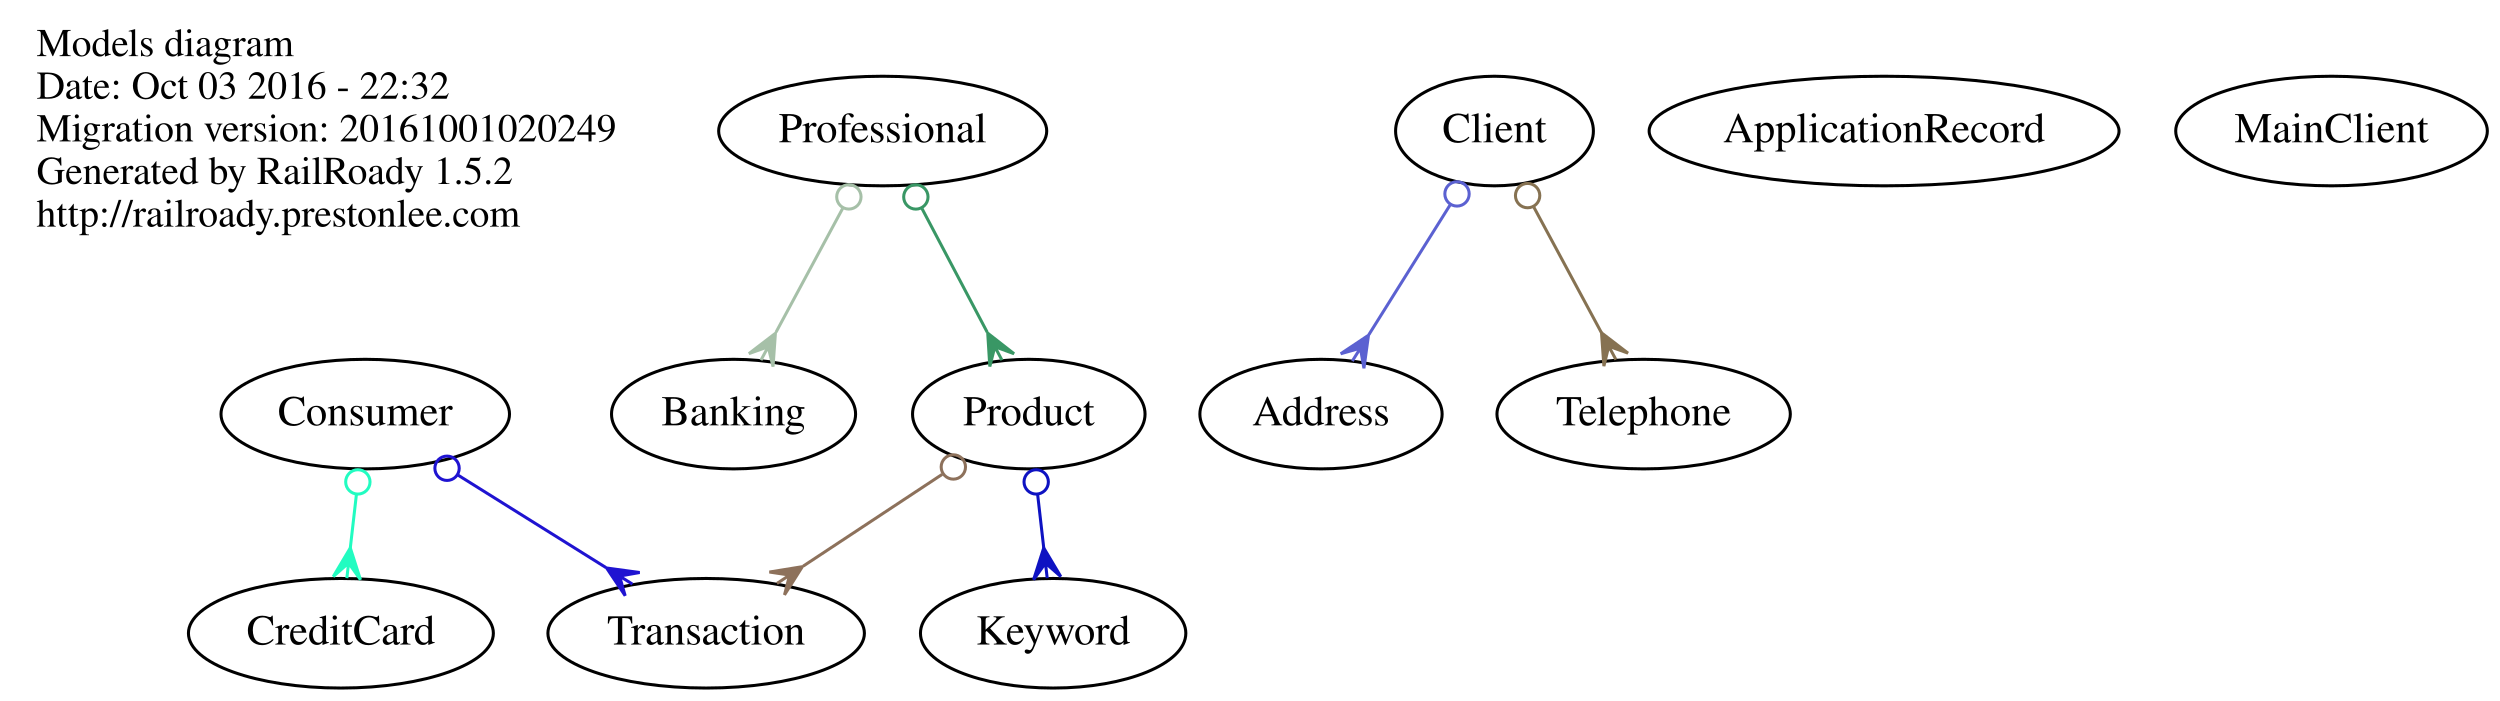
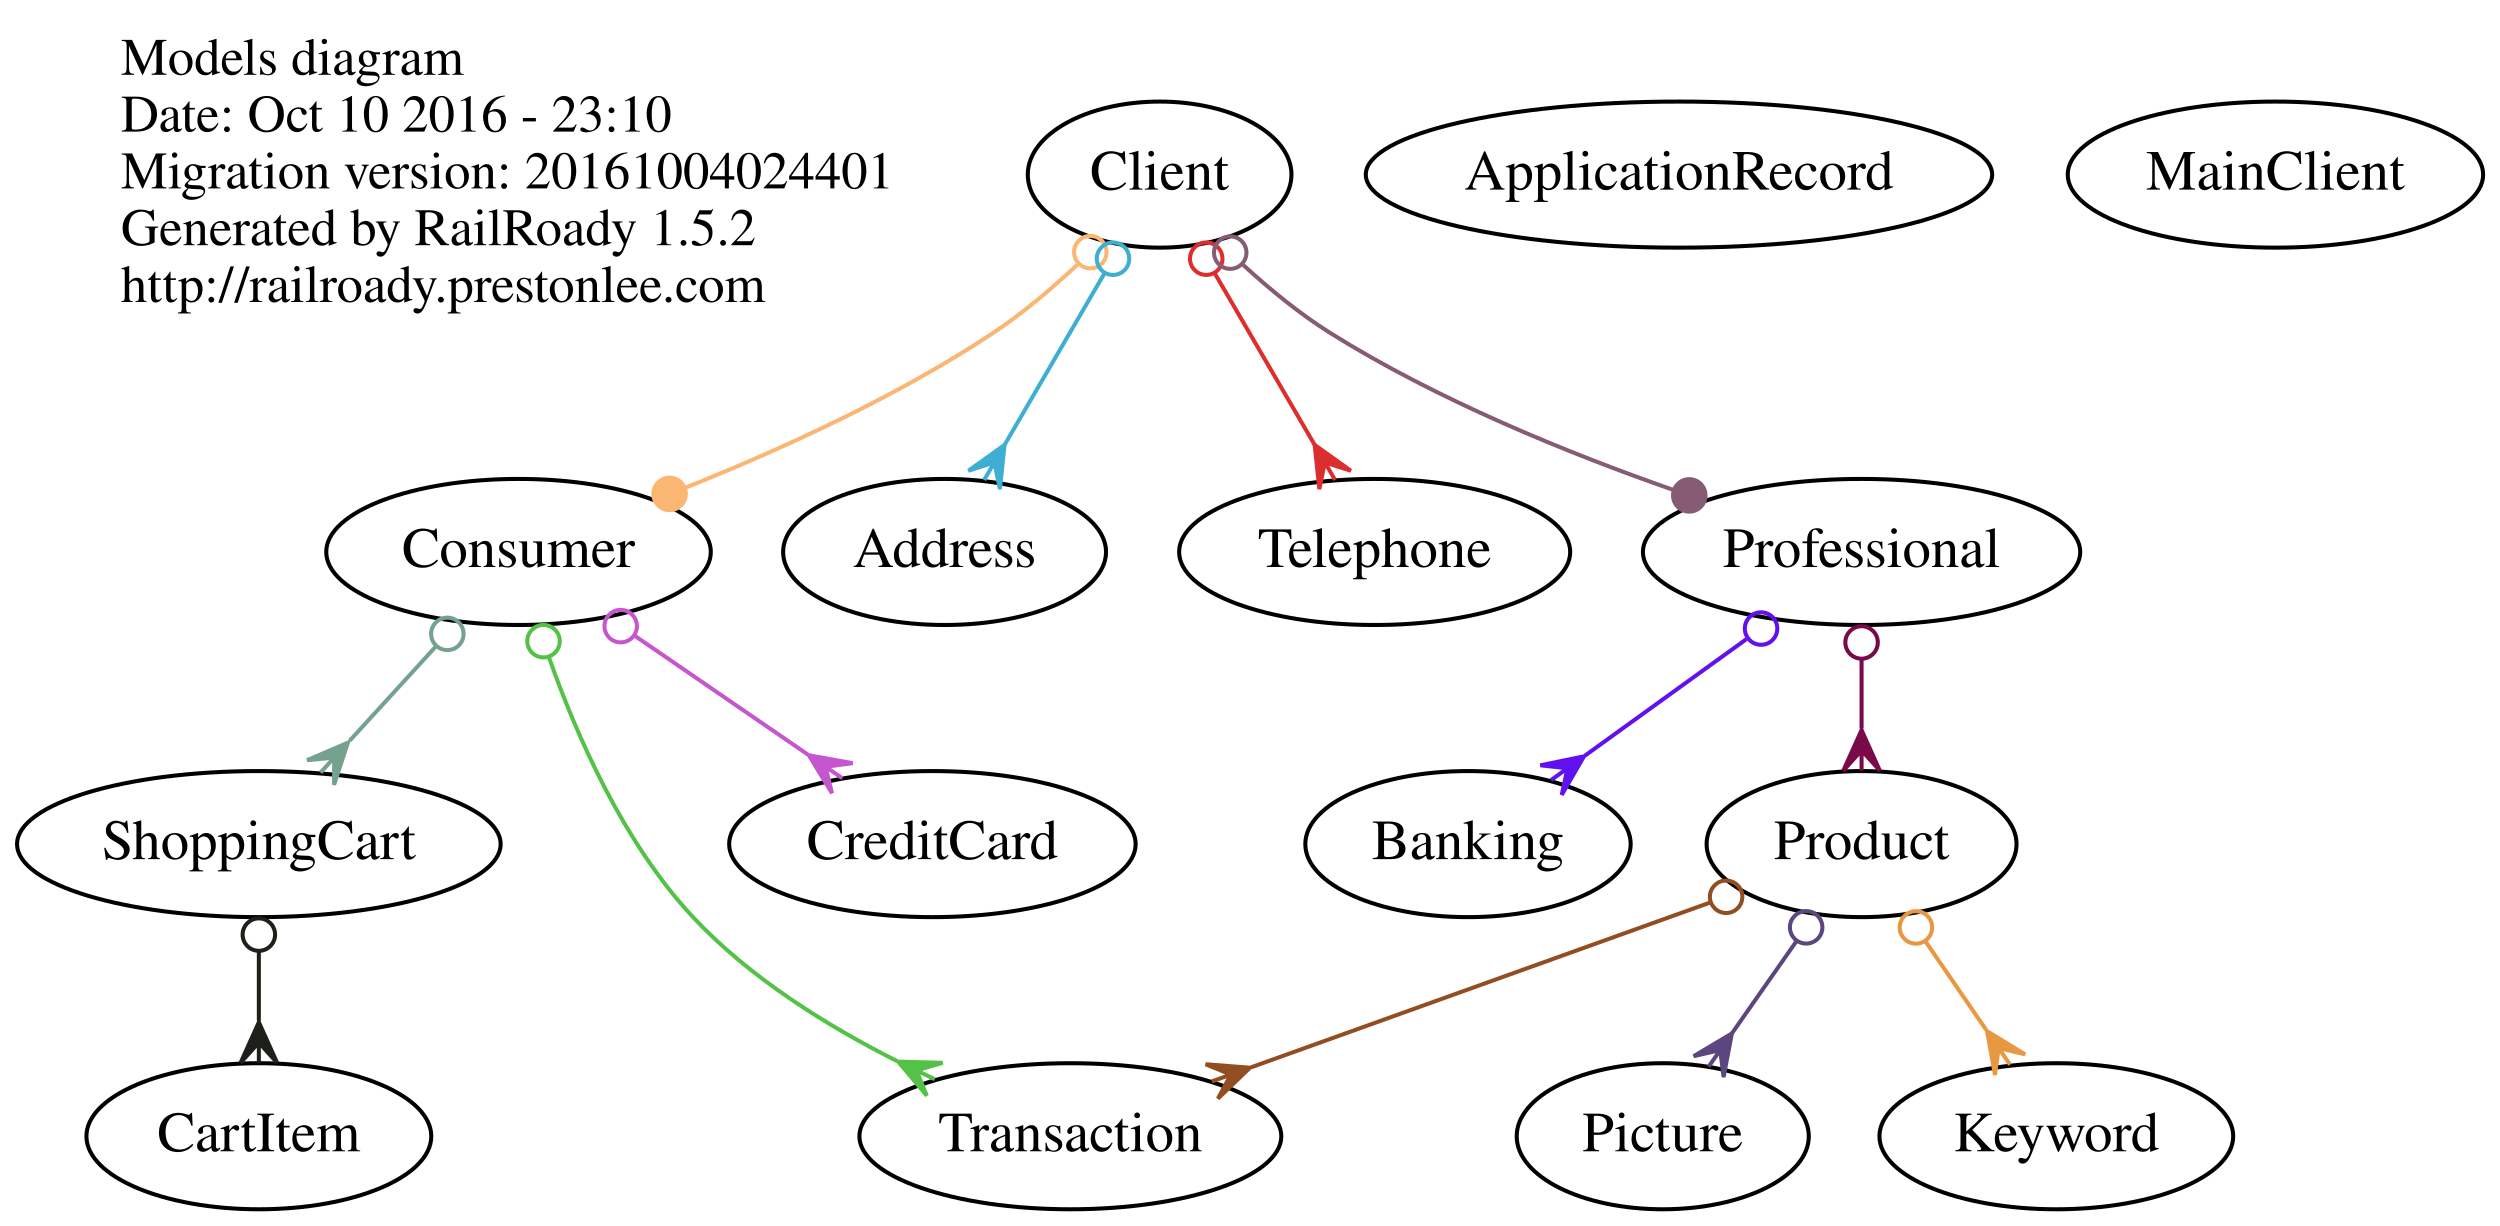
- <svg xmlns="http://www.w3.org/2000/svg" width="821pt" height="230pt" viewBox="0.00 0.00 821.35 230.00">
-   <g id="graph0" class="graph" transform="scale(1 1) rotate(0) translate(4 226)">
-     <polygon fill="none" stroke="none" points="-4,4 -4,-226 817.345,-226 817.345,4 -4,4" />
+ <svg xmlns="http://www.w3.org/2000/svg" width="616pt" height="302pt" viewBox="0.00 0.00 616.14 302.00">
+   <g id="graph0" class="graph" transform="scale(1 1) rotate(0) translate(4 298)">
+     <polygon fill="none" stroke="none" points="-4,4 -4,-298 612.14,-298 612.14,4 -4,4" />
    <g id="node1" class="node">
-       <text text-anchor="start" x="8" y="-207.6" font-family="Times,serif" font-size="13.00">Models diagram</text>
-       <text text-anchor="start" x="8" y="-193.6" font-family="Times,serif" font-size="13.00">Date: Oct 03 2016 - 22:32</text>
-       <text text-anchor="start" x="8" y="-179.6" font-family="Times,serif" font-size="13.00">Migration version: 20161001020249</text>
-       <text text-anchor="start" x="8" y="-165.6" font-family="Times,serif" font-size="13.00">Generated by RailRoady 1.5.2</text>
-       <text text-anchor="start" x="8" y="-151.6" font-family="Times,serif" font-size="13.00">http://railroady.prestonlee.com</text>
+       <text text-anchor="start" x="25.795" y="-279.6" font-family="Times,serif" font-size="13.00">Models diagram</text>
+       <text text-anchor="start" x="25.795" y="-265.6" font-family="Times,serif" font-size="13.00">Date: Oct 10 2016 - 23:10</text>
+       <text text-anchor="start" x="25.795" y="-251.6" font-family="Times,serif" font-size="13.00">Migration version: 20161004024401</text>
+       <text text-anchor="start" x="25.795" y="-237.6" font-family="Times,serif" font-size="13.00">Generated by RailRoady 1.5.2</text>
+       <text text-anchor="start" x="25.795" y="-223.6" font-family="Times,serif" font-size="13.00">http://railroady.prestonlee.com</text>
    </g>
    <g id="node2" class="node">
-       <ellipse fill="none" stroke="black" cx="116" cy="-90" rx="47.392" ry="18" />
-       <text text-anchor="middle" x="116" y="-86.3" font-family="Times,serif" font-size="14.00">Consumer</text>
+       <ellipse fill="none" stroke="black" cx="123.795" cy="-162" rx="47.392" ry="18" />
+       <text text-anchor="middle" x="123.795" y="-158.3" font-family="Times,serif" font-size="14.00">Consumer</text>
+     </g>
+     <g id="node4" class="node">
+       <ellipse fill="none" stroke="black" cx="59.795" cy="-90" rx="59.59" ry="18" />
+       <text text-anchor="middle" x="59.795" y="-86.3" font-family="Times,serif" font-size="14.00">ShoppingCart</text>
+     </g>
+     <g id="edge3" class="edge">
+       <path fill="none" stroke="#74a28e" d="M103.437,-138.734C96.667,-131.329 89.091,-123.043 82.177,-115.481" />
+       <ellipse fill="none" stroke="#74a28e" cx="106.252" cy="-141.813" rx="4" ry="4" />
+       <polygon fill="#74a28e" stroke="#74a28e" points="81.75,-115.014 78.323,-104.597 78.376,-111.324 75.002,-107.633 75.002,-107.633 75.002,-107.633 78.376,-111.324 71.681,-110.67 81.75,-115.014 81.75,-115.014" />
+     </g>
+     <g id="node10" class="node">
+       <ellipse fill="none" stroke="black" cx="259.795" cy="-18" rx="51.991" ry="18" />
+       <text text-anchor="middle" x="259.795" y="-14.3" font-family="Times,serif" font-size="14.00">Transaction</text>
+     </g>
+     <g id="edge2" class="edge">
+       <path fill="none" stroke="#54c147" d="M131.298,-136.015C138.09,-116.726 149.676,-90.323 166.795,-72 180.711,-57.105 199.775,-45.244 217.021,-36.552" />
+       <ellipse fill="none" stroke="#54c147" cx="129.954" cy="-140.01" rx="4" ry="4" />
+       <polygon fill="#54c147" stroke="#54c147" points="217.361,-36.388 228.323,-36.104 221.866,-34.219 226.371,-32.05 226.371,-32.05 226.371,-32.05 221.866,-34.219 224.418,-27.995 217.361,-36.388 217.361,-36.388" />
+     </g>
+     <g id="node13" class="node">
+       <ellipse fill="none" stroke="black" cx="225.795" cy="-90" rx="50.091" ry="18" />
+       <text text-anchor="middle" x="225.795" y="-86.3" font-family="Times,serif" font-size="14.00">CreditCard</text>
+     </g>
+     <g id="edge1" class="edge">
+       <path fill="none" stroke="#c656ce" d="M152.368,-141.391C165.668,-132.263 181.509,-121.392 195.067,-112.087" />
+       <ellipse fill="none" stroke="#c656ce" cx="148.974" cy="-143.72" rx="4" ry="4" />
+       <polygon fill="#c656ce" stroke="#c656ce" points="195.352,-111.892 206.144,-109.944 199.475,-109.063 203.597,-106.233 203.597,-106.233 203.597,-106.233 199.475,-109.063 201.051,-102.523 195.352,-111.892 195.352,-111.892" />
+     </g>
+     <g id="node3" class="node">
+       <ellipse fill="none" stroke="black" cx="405.795" cy="-18" rx="35.995" ry="18" />
+       <text text-anchor="middle" x="405.795" y="-14.3" font-family="Times,serif" font-size="14.00">Picture</text>
+     </g>
+     <g id="node15" class="node">
+       <ellipse fill="none" stroke="black" cx="59.795" cy="-18" rx="42.494" ry="18" />
+       <text text-anchor="middle" x="59.795" y="-14.3" font-family="Times,serif" font-size="14.00">CartItem</text>
+     </g>
+     <g id="edge4" class="edge">
+       <path fill="none" stroke="#1d211a" d="M59.795,-63.64C59.795,-58.063 59.795,-52.132 59.795,-46.476" />
+       <ellipse fill="none" stroke="#1d211a" cx="59.795" cy="-67.697" rx="4" ry="4" />
+       <polygon fill="#1d211a" stroke="#1d211a" points="59.795,-46.104 64.295,-36.104 59.795,-41.104 59.795,-36.104 59.795,-36.104 59.795,-36.104 59.795,-41.104 55.295,-36.104 59.795,-46.104 59.795,-46.104" />
+     </g>
+     <g id="node5" class="node">
+       <ellipse fill="none" stroke="black" cx="502.795" cy="-18" rx="43.592" ry="18" />
+       <text text-anchor="middle" x="502.795" y="-14.3" font-family="Times,serif" font-size="14.00">Keyword</text>
+     </g>
+     <g id="node6" class="node">
+       <ellipse fill="none" stroke="black" cx="228.795" cy="-162" rx="39.794" ry="18" />
+       <text text-anchor="middle" x="228.795" y="-158.3" font-family="Times,serif" font-size="14.00">Address</text>
+     </g>
+     <g id="node7" class="node">
+       <ellipse fill="none" stroke="black" cx="409.795" cy="-255" rx="77.187" ry="18" />
+       <text text-anchor="middle" x="409.795" y="-251.3" font-family="Times,serif" font-size="14.00">ApplicationRecord</text>
    </g>
    <g id="node8" class="node">
-       <ellipse fill="none" stroke="black" cx="228" cy="-18" rx="51.991" ry="18" />
-       <text text-anchor="middle" x="228" y="-14.3" font-family="Times,serif" font-size="14.00">Transaction</text>
+       <ellipse fill="none" stroke="black" cx="556.795" cy="-255" rx="51.191" ry="18" />
+       <text text-anchor="middle" x="556.795" y="-251.3" font-family="Times,serif" font-size="14.00">MainClient</text>
    </g>
-     <g id="edge2" class="edge">
-       <path fill="none" stroke="#1f13d1" d="M146.395,-70.003C161.464,-60.585 179.685,-49.197 195.083,-39.573" />
-       <ellipse fill="none" stroke="#1f13d1" cx="142.871" cy="-72.206" rx="4" ry="4" />
-       <polygon fill="#1f13d1" stroke="#1f13d1" points="195.298,-39.438 206.164,-37.954 199.538,-36.788 203.778,-34.138 203.778,-34.138 203.778,-34.138 199.538,-36.788 201.393,-30.322 195.298,-39.438 195.298,-39.438" />
+     <g id="node9" class="node">
+       <ellipse fill="none" stroke="black" cx="281.795" cy="-255" rx="32.494" ry="18" />
+       <text text-anchor="middle" x="281.795" y="-251.3" font-family="Times,serif" font-size="14.00">Client</text>
+     </g>
+     <g id="edge7" class="edge">
+       <path fill="none" stroke="#fbb674" d="M261.611,-232.885C255.298,-226.965 248.07,-220.833 240.795,-216 217.182,-200.313 188.168,-187.136 164.94,-177.844" />
+       <ellipse fill="none" stroke="#fbb674" cx="264.716" cy="-235.894" rx="4" ry="4" />
+       <ellipse fill="#fbb674" stroke="#fbb674" cx="161.024" cy="-176.307" rx="4" ry="4" />
+     </g>
+     <g id="edge6" class="edge">
+       <path fill="none" stroke="#3eaed2" d="M268.277,-230.791C260.736,-217.843 251.333,-201.697 243.594,-188.411" />
+       <ellipse fill="none" stroke="#3eaed2" cx="270.306" cy="-234.275" rx="4" ry="4" />
+       <polygon fill="#3eaed2" stroke="#3eaed2" points="243.579,-188.385 242.435,-177.479 241.063,-184.064 238.547,-179.744 238.547,-179.744 238.547,-179.744 241.063,-184.064 234.658,-182.009 243.579,-188.385 243.579,-188.385" />
    </g>
    <g id="node11" class="node">
-       <ellipse fill="none" stroke="black" cx="108" cy="-18" rx="50.091" ry="18" />
-       <text text-anchor="middle" x="108" y="-14.3" font-family="Times,serif" font-size="14.00">CreditCard</text>
+       <ellipse fill="none" stroke="black" cx="334.795" cy="-162" rx="48.192" ry="18" />
+       <text text-anchor="middle" x="334.795" y="-158.3" font-family="Times,serif" font-size="14.00">Telephone</text>
    </g>
-     <g id="edge1" class="edge">
-       <path fill="none" stroke="#22fcc1" d="M113.102,-63.64C112.448,-57.92 111.752,-51.828 111.09,-46.042" />
-       <ellipse fill="none" stroke="#22fcc1" cx="113.568" cy="-67.722" rx="4" ry="4" />
-       <polygon fill="#22fcc1" stroke="#22fcc1" points="111.09,-46.04 114.426,-35.593 110.523,-41.072 109.955,-36.104 109.955,-36.104 109.955,-36.104 110.523,-41.072 105.484,-36.615 111.09,-46.04 111.09,-46.04" />
-     </g>
-     <g id="node3" class="node">
-       <ellipse fill="none" stroke="black" cx="342" cy="-18" rx="43.592" ry="18" />
-       <text text-anchor="middle" x="342" y="-14.3" font-family="Times,serif" font-size="14.00">Keyword</text>
-     </g>
-     <g id="node4" class="node">
-       <ellipse fill="none" stroke="black" cx="430" cy="-90" rx="39.794" ry="18" />
-       <text text-anchor="middle" x="430" y="-86.3" font-family="Times,serif" font-size="14.00">Address</text>
-     </g>
-     <g id="node5" class="node">
-       <ellipse fill="none" stroke="black" cx="615" cy="-183" rx="77.187" ry="18" />
-       <text text-anchor="middle" x="615" y="-179.3" font-family="Times,serif" font-size="14.00">ApplicationRecord</text>
-     </g>
-     <g id="node6" class="node">
-       <ellipse fill="none" stroke="black" cx="762" cy="-183" rx="51.191" ry="18" />
-       <text text-anchor="middle" x="762" y="-179.3" font-family="Times,serif" font-size="14.00">MainClient</text>
-     </g>
-     <g id="node7" class="node">
-       <ellipse fill="none" stroke="black" cx="487" cy="-183" rx="32.494" ry="18" />
-       <text text-anchor="middle" x="487" y="-179.3" font-family="Times,serif" font-size="14.00">Client</text>
-     </g>
-     <g id="edge4" class="edge">
-       <path fill="none" stroke="#5b61d1" d="M472.434,-158.745C464.268,-145.709 454.079,-129.442 445.731,-116.115" />
-       <ellipse fill="none" stroke="#5b61d1" cx="474.686" cy="-162.341" rx="4" ry="4" />
-       <polygon fill="#5b61d1" stroke="#5b61d1" points="445.603,-115.91 444.108,-105.046 442.949,-111.672 440.294,-107.435 440.294,-107.435 440.294,-107.435 442.949,-111.672 436.481,-109.824 445.603,-115.91 445.603,-115.91" />
-     </g>
-     <g id="node9" class="node">
-       <ellipse fill="none" stroke="black" cx="536" cy="-90" rx="48.192" ry="18" />
-       <text text-anchor="middle" x="536" y="-86.3" font-family="Times,serif" font-size="14.00">Telephone</text>
-     </g>
-     <g id="edge3" class="edge">
-       <path fill="none" stroke="#867252" d="M499.937,-157.974C506.769,-145.286 515.158,-129.707 522.124,-116.769" />
-       <ellipse fill="none" stroke="#867252" cx="497.884" cy="-161.787" rx="4" ry="4" />
-       <polygon fill="#867252" stroke="#867252" points="522.163,-116.698 530.866,-110.027 524.533,-112.296 526.904,-107.893 526.904,-107.893 526.904,-107.893 524.533,-112.296 522.942,-105.76 522.163,-116.698 522.163,-116.698" />
-     </g>
-     <g id="node10" class="node">
-       <ellipse fill="none" stroke="black" cx="286" cy="-183" rx="53.891" ry="18" />
-       <text text-anchor="middle" x="286" y="-179.3" font-family="Times,serif" font-size="14.00">Professional</text>
+     <g id="edge5" class="edge">
+       <path fill="none" stroke="#dd2e2f" d="M295.312,-230.791C302.853,-217.843 312.257,-201.697 319.995,-188.411" />
+       <ellipse fill="none" stroke="#dd2e2f" cx="293.283" cy="-234.275" rx="4" ry="4" />
+       <polygon fill="#dd2e2f" stroke="#dd2e2f" points="320.01,-188.385 328.931,-182.009 322.526,-184.064 325.043,-179.744 325.043,-179.744 325.043,-179.744 322.526,-184.064 321.154,-177.479 320.01,-188.385 320.01,-188.385" />
    </g>
    <g id="node12" class="node">
-       <ellipse fill="none" stroke="black" cx="237" cy="-90" rx="40.094" ry="18" />
-       <text text-anchor="middle" x="237" y="-86.3" font-family="Times,serif" font-size="14.00">Banking</text>
-     </g>
-     <g id="edge5" class="edge">
-       <path fill="none" stroke="#a6c0a8" d="M272.828,-157.538C266.064,-144.976 257.823,-129.672 250.951,-116.909" />
-       <ellipse fill="none" stroke="#a6c0a8" cx="274.887" cy="-161.362" rx="4" ry="4" />
-       <polygon fill="#a6c0a8" stroke="#a6c0a8" points="250.751,-116.537 249.972,-105.599 248.38,-112.135 246.01,-107.732 246.01,-107.732 246.01,-107.732 248.38,-112.135 242.048,-109.866 250.751,-116.537 250.751,-116.537" />
-     </g>
-     <g id="node13" class="node">
-       <ellipse fill="none" stroke="black" cx="334" cy="-90" rx="38.194" ry="18" />
-       <text text-anchor="middle" x="334" y="-86.3" font-family="Times,serif" font-size="14.00">Product</text>
-     </g>
-     <g id="edge6" class="edge">
-       <path fill="none" stroke="#399765" d="M298.903,-157.538C305.529,-144.976 313.602,-129.672 320.334,-116.909" />
-       <ellipse fill="none" stroke="#399765" cx="296.895" cy="-161.346" rx="4" ry="4" />
-       <polygon fill="#399765" stroke="#399765" points="320.509,-116.577 329.154,-109.832 322.841,-112.155 325.174,-107.732 325.174,-107.732 325.174,-107.732 322.841,-112.155 321.194,-105.633 320.509,-116.577 320.509,-116.577" />
+       <ellipse fill="none" stroke="black" cx="454.795" cy="-162" rx="53.891" ry="18" />
+       <text text-anchor="middle" x="454.795" y="-158.3" font-family="Times,serif" font-size="14.00">Professional</text>
    </g>
    <g id="edge8" class="edge">
-       <path fill="none" stroke="#0e12c2" d="M336.898,-63.64C337.552,-57.92 338.248,-51.828 338.91,-46.042" />
-       <ellipse fill="none" stroke="#0e12c2" cx="336.432" cy="-67.722" rx="4" ry="4" />
-       <polygon fill="#0e12c2" stroke="#0e12c2" points="338.91,-46.04 344.516,-36.615 339.477,-41.072 340.045,-36.104 340.045,-36.104 340.045,-36.104 339.477,-41.072 335.574,-35.593 338.91,-46.04 338.91,-46.04" />
+       <path fill="none" stroke="#865b74" d="M302.413,-232.717C308.879,-226.793 316.296,-220.701 323.795,-216 350.074,-199.526 382.346,-186.398 408.282,-177.328" />
+       <ellipse fill="none" stroke="#865b74" cx="299.196" cy="-235.773" rx="4" ry="4" />
+       <ellipse fill="#865b74" stroke="#865b74" cx="412.33" cy="-175.941" rx="4" ry="4" />
    </g>
-     <g id="edge7" class="edge">
-       <path fill="none" stroke="#8d715b" d="M305.559,-70.218C291.484,-60.923 274.443,-49.67 259.924,-40.082" />
-       <ellipse fill="none" stroke="#8d715b" cx="309.211" cy="-72.63" rx="4" ry="4" />
-       <polygon fill="#8d715b" stroke="#8d715b" points="259.603,-39.87 253.738,-30.604 255.43,-37.114 251.258,-34.359 251.258,-34.359 251.258,-34.359 255.43,-37.114 248.778,-38.114 259.603,-39.87 259.603,-39.87" />
+     <g id="node14" class="node">
+       <ellipse fill="none" stroke="black" cx="357.795" cy="-90" rx="40.094" ry="18" />
+       <text text-anchor="middle" x="357.795" y="-86.3" font-family="Times,serif" font-size="14.00">Banking</text>
+     </g>
+     <g id="edge9" class="edge">
+       <path fill="none" stroke="#6111ef" d="M426.438,-140.537C413.899,-131.488 399.176,-120.863 386.587,-111.778" />
+       <ellipse fill="none" stroke="#6111ef" cx="430.024" cy="-143.124" rx="4" ry="4" />
+       <polygon fill="#6111ef" stroke="#6111ef" points="386.375,-111.625 380.899,-102.124 382.32,-108.699 378.266,-105.773 378.266,-105.773 378.266,-105.773 382.32,-108.699 375.633,-109.422 386.375,-111.625 386.375,-111.625" />
+     </g>
+     <g id="node16" class="node">
+       <ellipse fill="none" stroke="black" cx="454.795" cy="-90" rx="38.194" ry="18" />
+       <text text-anchor="middle" x="454.795" y="-86.3" font-family="Times,serif" font-size="14.00">Product</text>
+     </g>
+     <g id="edge10" class="edge">
+       <path fill="none" stroke="#790948" d="M454.795,-135.64C454.795,-130.063 454.795,-124.132 454.795,-118.476" />
+       <ellipse fill="none" stroke="#790948" cx="454.795" cy="-139.697" rx="4" ry="4" />
+       <polygon fill="#790948" stroke="#790948" points="454.795,-118.104 459.295,-108.104 454.795,-113.104 454.795,-108.104 454.795,-108.104 454.795,-108.104 454.795,-113.104 450.295,-108.104 454.795,-118.104 454.795,-118.104" />
+     </g>
+     <g id="edge13" class="edge">
+       <path fill="none" stroke="#5c4680" d="M438.738,-66.061C433.653,-58.797 428.015,-50.744 422.862,-43.382" />
+       <ellipse fill="none" stroke="#5c4680" cx="441.136" cy="-69.488" rx="4" ry="4" />
+       <polygon fill="#5c4680" stroke="#5c4680" points="422.832,-43.34 420.784,-32.567 419.965,-39.243 417.098,-35.147 417.098,-35.147 417.098,-35.147 419.965,-39.243 413.411,-37.728 422.832,-43.34 422.832,-43.34" />
+     </g>
+     <g id="edge12" class="edge">
+       <path fill="none" stroke="#e79840" d="M470.456,-66.161C475.254,-59.164 480.56,-51.425 485.463,-44.276" />
+       <ellipse fill="none" stroke="#e79840" cx="468.19" cy="-69.466" rx="4" ry="4" />
+       <polygon fill="#e79840" stroke="#e79840" points="485.734,-43.881 495.1,-38.178 488.561,-39.757 491.389,-35.633 491.389,-35.633 491.389,-35.633 488.561,-39.757 487.678,-33.089 485.734,-43.881 485.734,-43.881" />
+     </g>
+     <g id="edge11" class="edge">
+       <path fill="none" stroke="#924e21" d="M417.455,-75.596C385.215,-64.023 338.568,-47.277 304.376,-35.004" />
+       <ellipse fill="none" stroke="#924e21" cx="421.414" cy="-77.017" rx="4" ry="4" />
+       <polygon fill="#924e21" stroke="#924e21" points="304.053,-34.888 296.161,-27.273 299.347,-33.198 294.641,-31.509 294.641,-31.509 294.641,-31.509 299.347,-33.198 293.121,-35.744 304.053,-34.888 304.053,-34.888" />
    </g>
  </g>
</svg>
